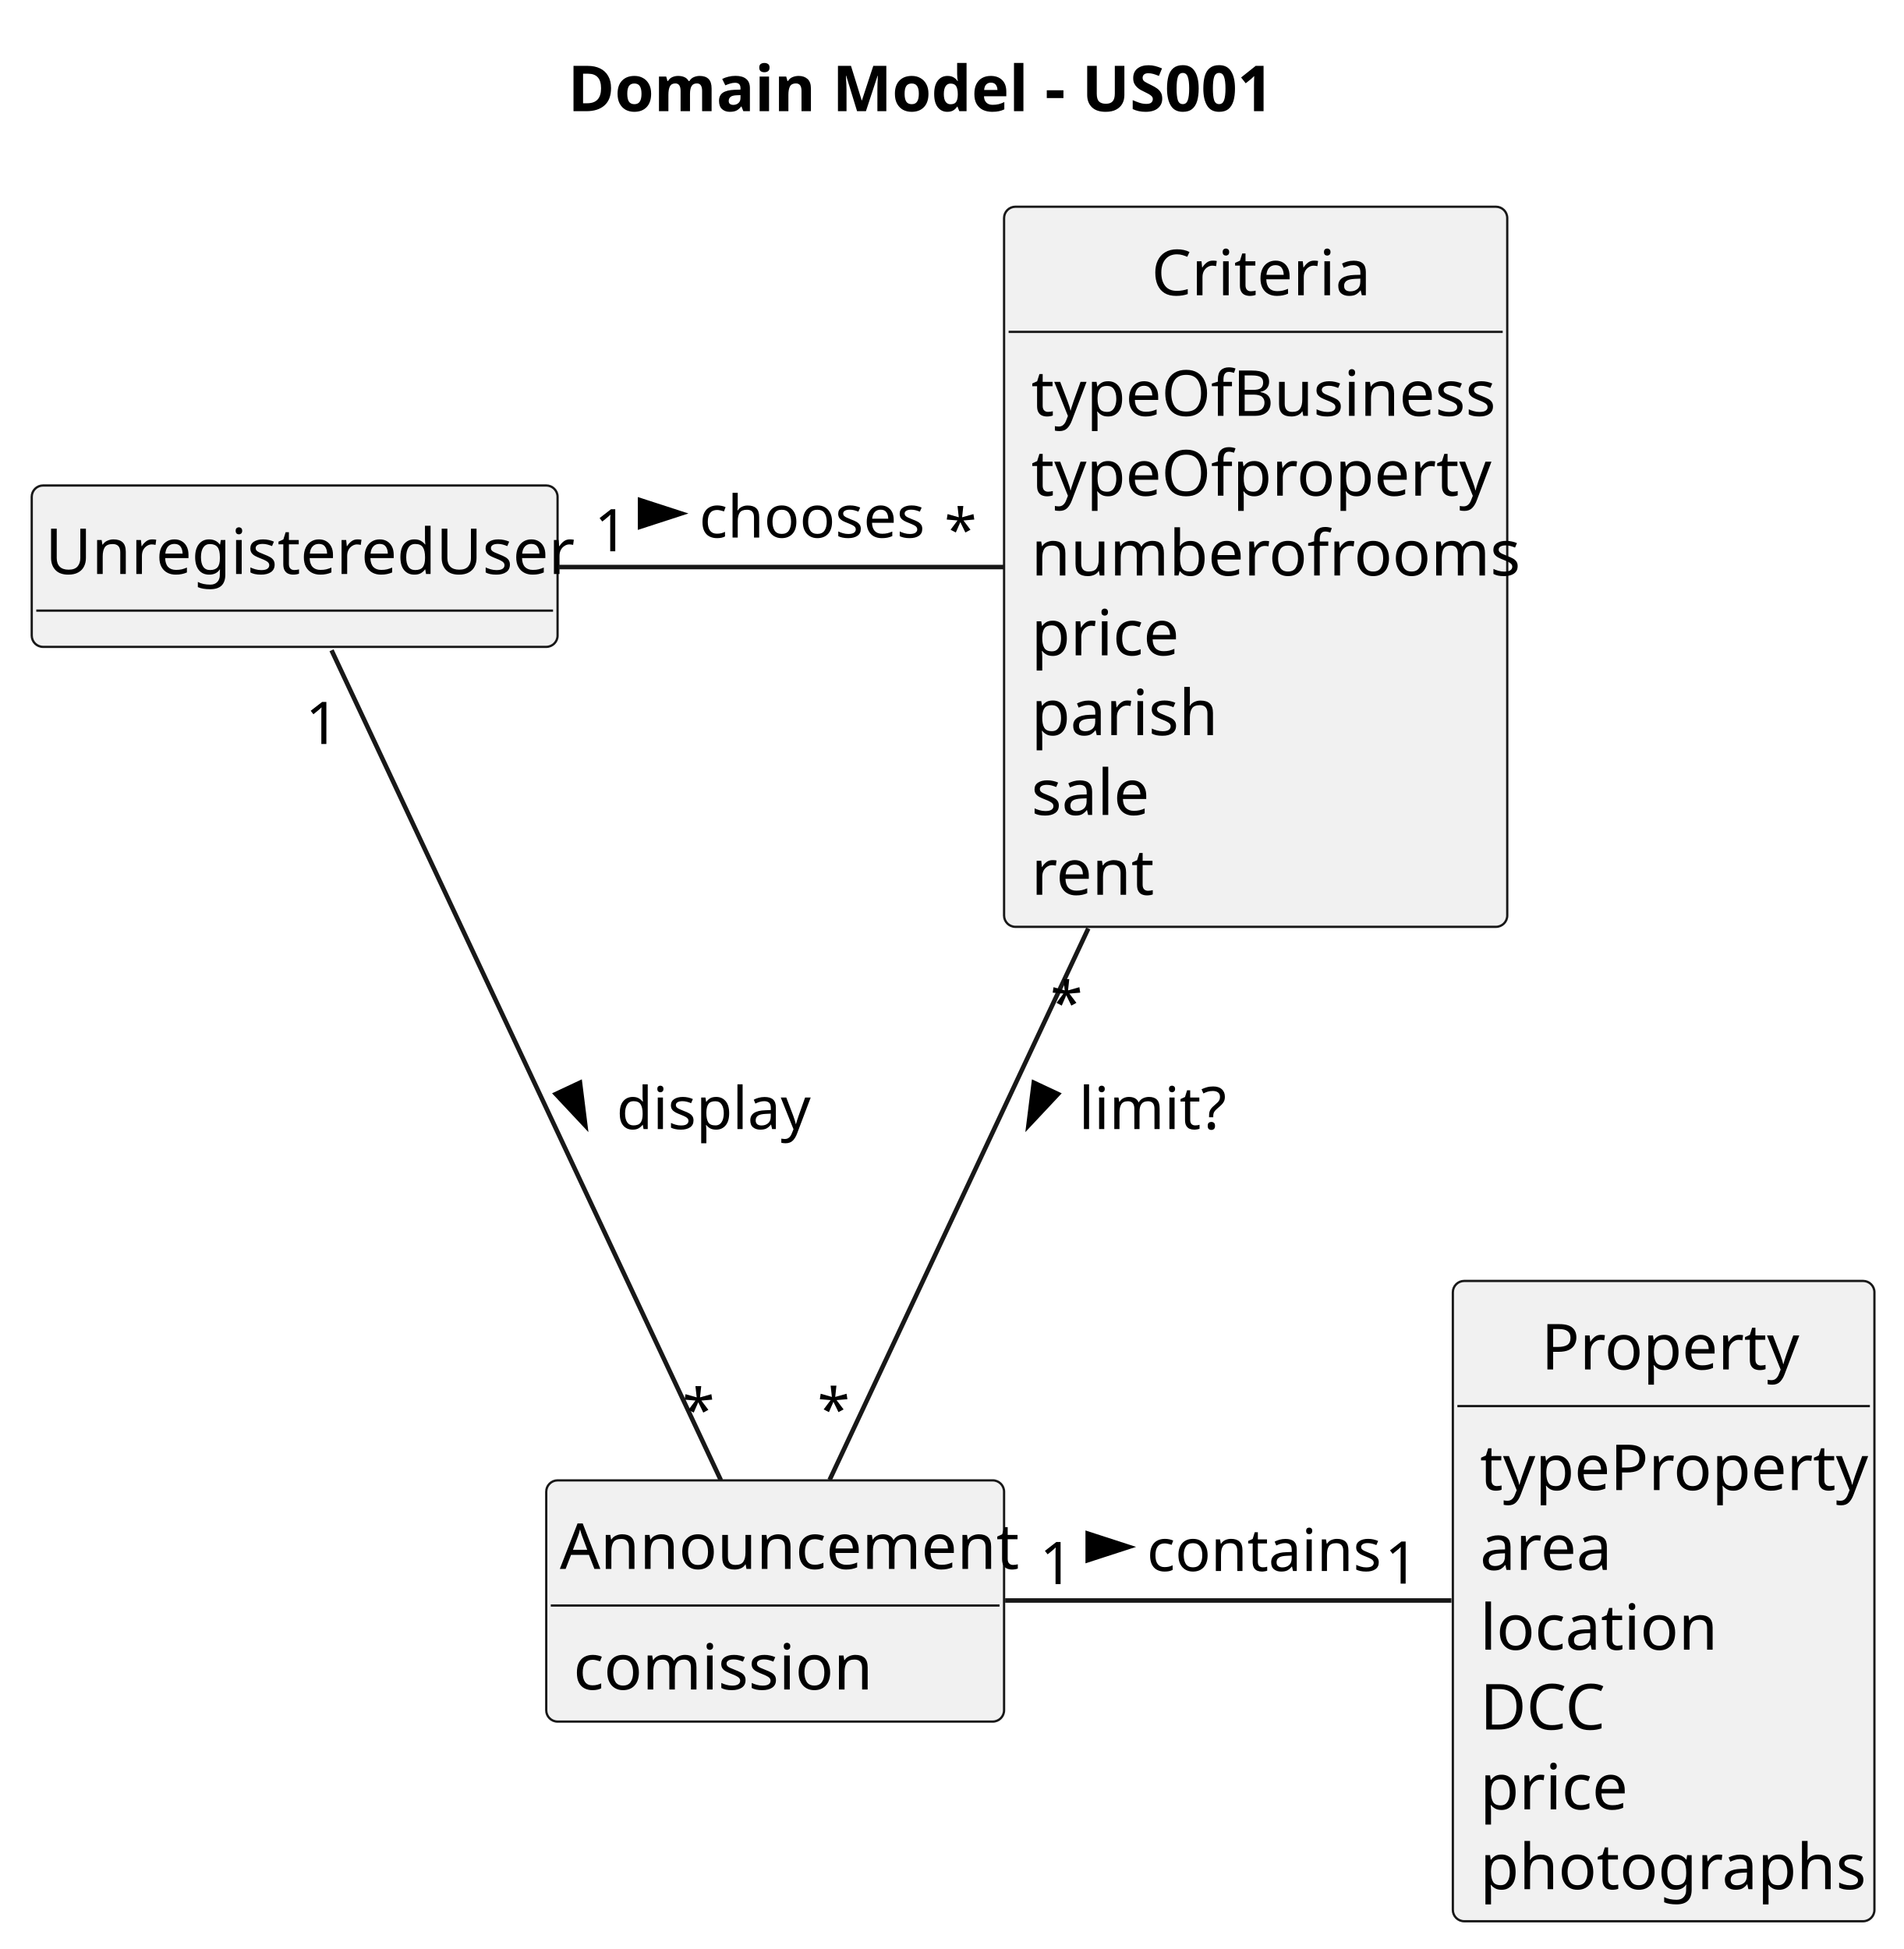
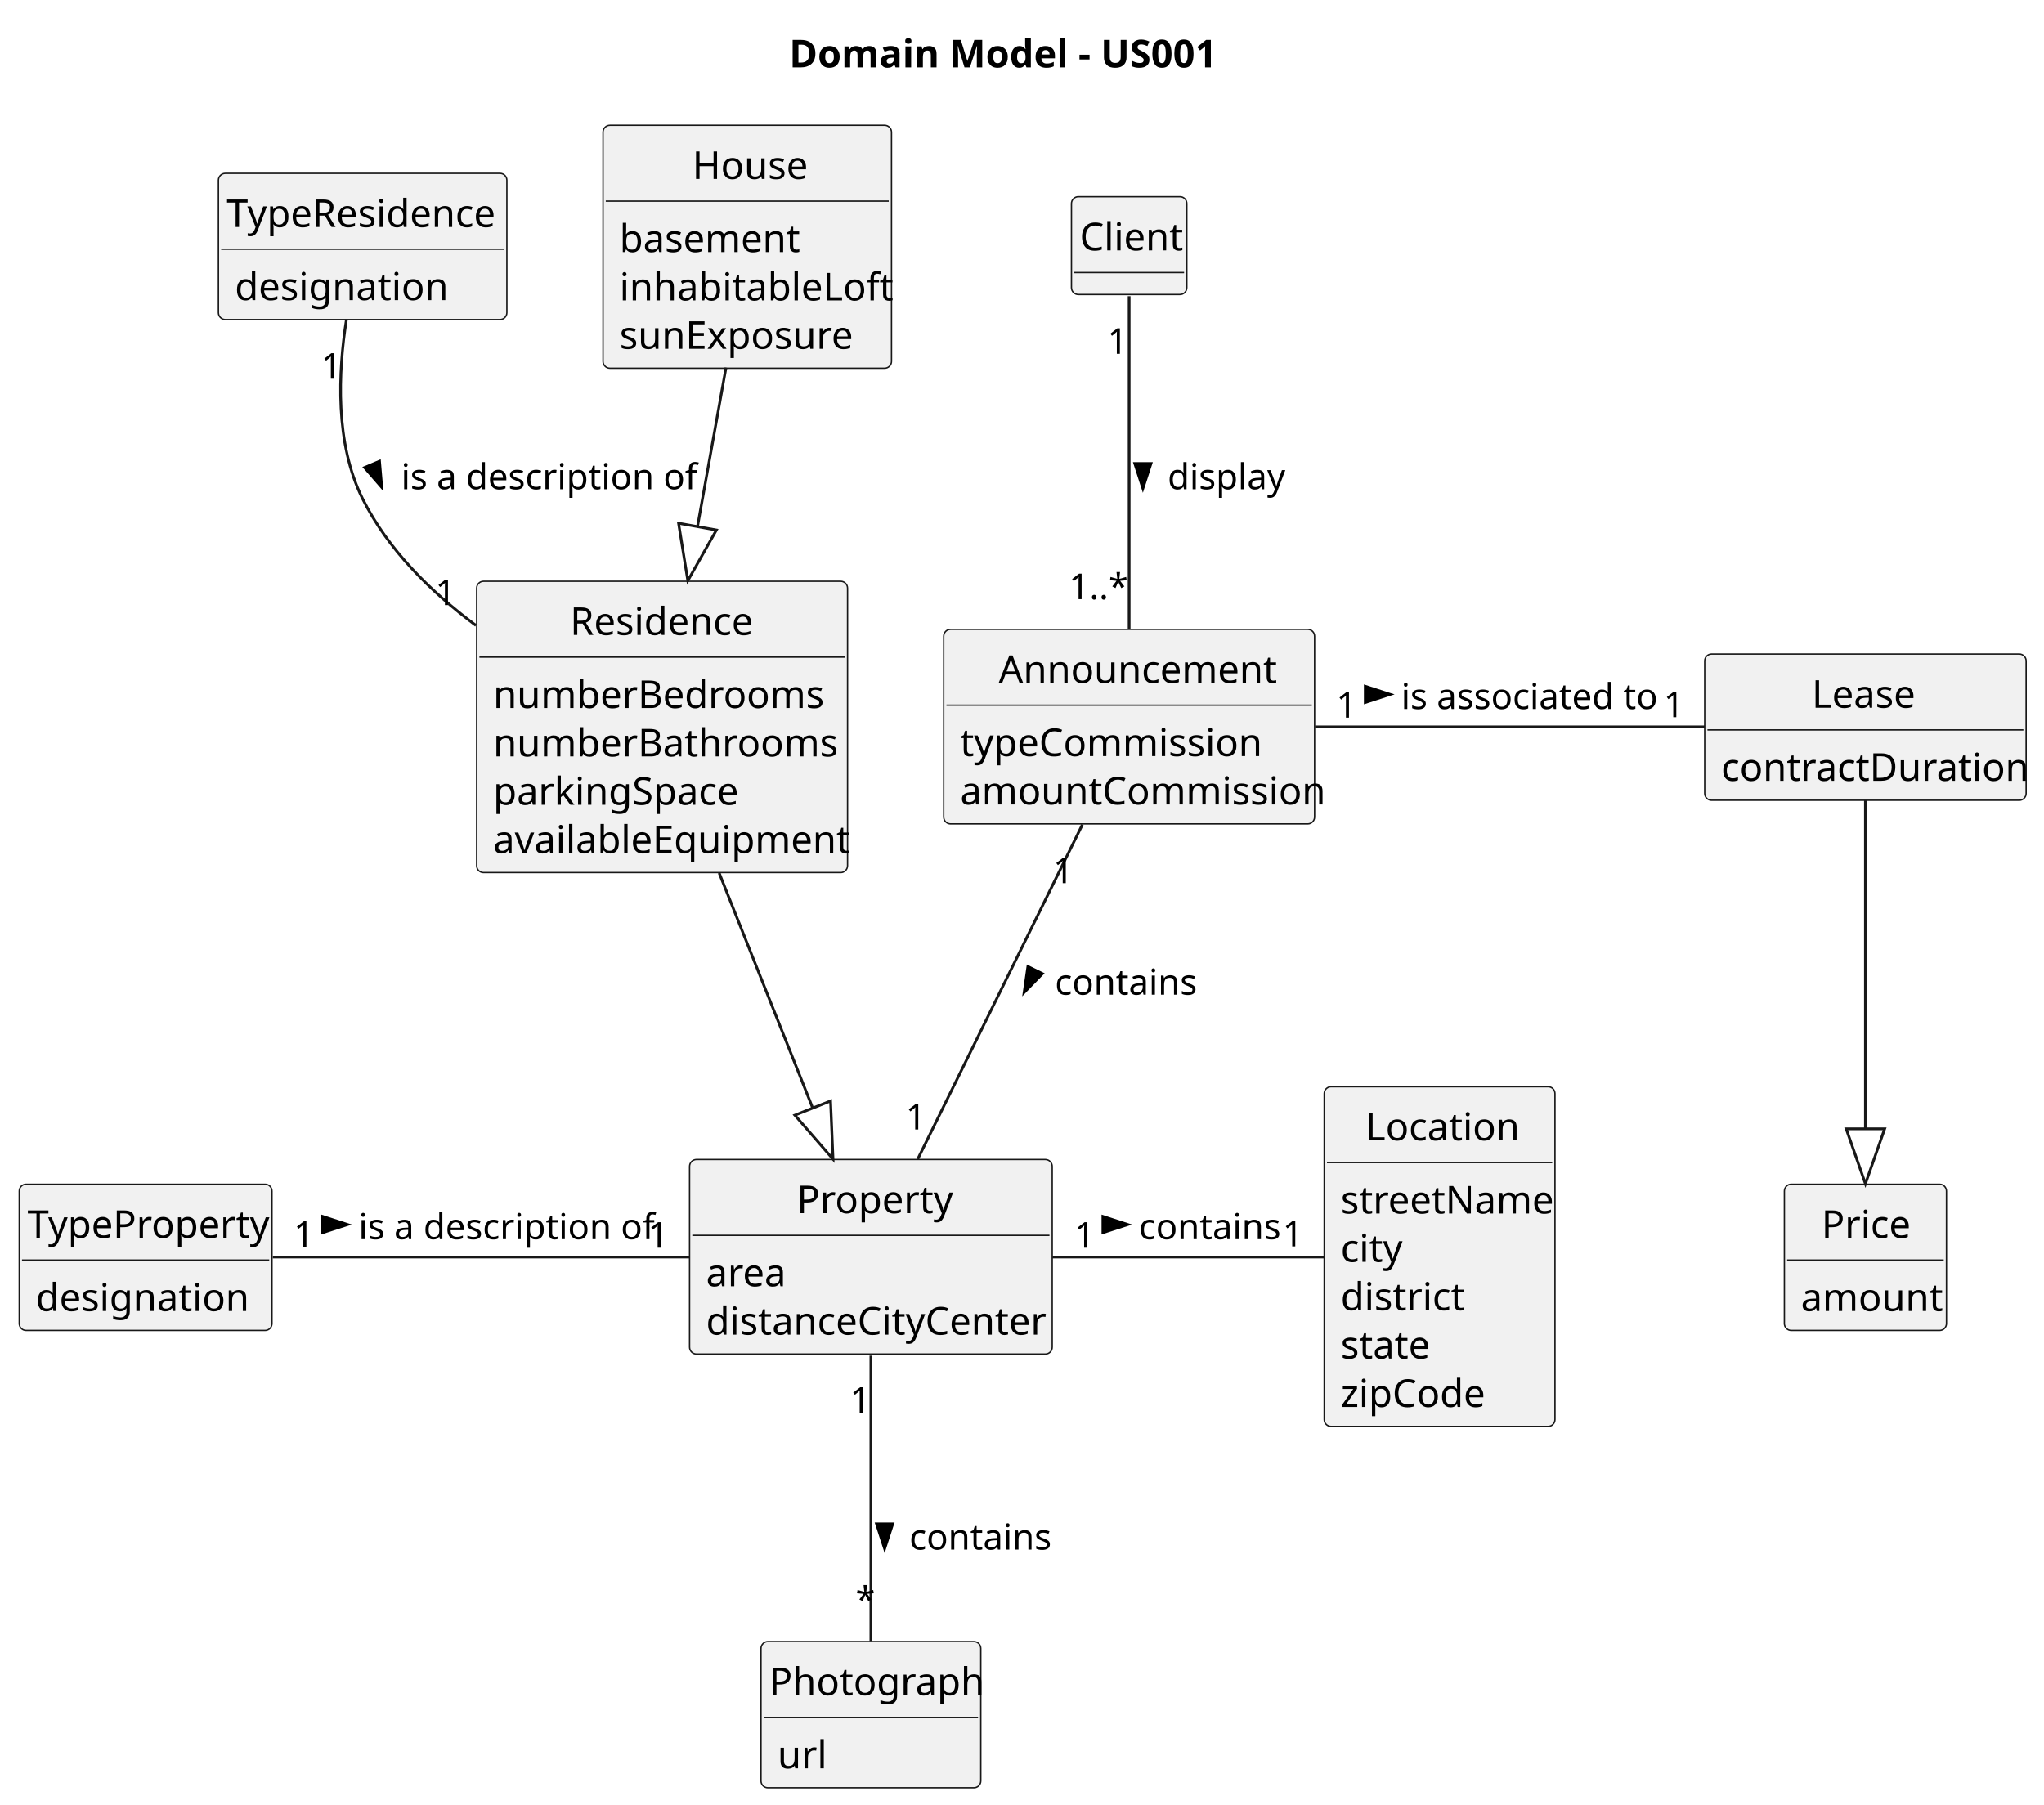
- <svg xmlns="http://www.w3.org/2000/svg" contentStyleType="text/css" height="430px" preserveAspectRatio="none" style="width:420px;height:430px;background:#FFFFFF;" version="1.1" viewBox="0 0 420 430" width="420px" zoomAndPan="magnify">
+ <svg xmlns="http://www.w3.org/2000/svg" contentStyleType="text/css" height="657px" preserveAspectRatio="none" style="width:744px;height:657px;background:#FFFFFF;" version="1.1" viewBox="0 0 744 657" width="744px" zoomAndPan="magnify">
  <defs />
  <g>
-     <text fill="#000000" font-family="sans-serif" font-size="14" font-weight="bold" lengthAdjust="spacing" textLength="156" x="125.25" y="24.533">Domain Model - US001</text>
-     <g id="elem_UnregisteredUser">
-       <rect codeLine="14" fill="#F1F1F1" height="35.609" id="UnregisteredUser" rx="2.5" ry="2.5" style="stroke:#181818;stroke-width:0.5;" width="116" x="7" y="107.109" />
-       <text fill="#000000" font-family="sans-serif" font-size="14" lengthAdjust="spacing" textLength="110" x="10" y="126.643">UnregisteredUser</text>
-       <line style="stroke:#181818;stroke-width:0.5;" x1="8" x2="122" y1="134.719" y2="134.719" />
+     <text fill="#000000" font-family="sans-serif" font-size="14" font-weight="bold" lengthAdjust="spacing" textLength="156" x="287.25" y="24.533">Domain Model - US001</text>
+     <g id="elem_Client">
+       <rect codeLine="14" fill="#F1F1F1" height="35.609" id="Client" rx="2.5" ry="2.5" style="stroke:#181818;stroke-width:0.5;" width="42" x="390" y="71.609" />
+       <text fill="#000000" font-family="sans-serif" font-size="14" lengthAdjust="spacing" textLength="36" x="393" y="91.143">Client</text>
+       <line style="stroke:#181818;stroke-width:0.5;" x1="391" x2="431" y1="99.219" y2="99.219" />
    </g>
    <g id="elem_Announcement">
-       <rect codeLine="17" fill="#F1F1F1" height="53.219" id="Announcement" rx="2.5" ry="2.5" style="stroke:#181818;stroke-width:0.5;" width="101" x="120.5" y="326.609" />
-       <text fill="#000000" font-family="sans-serif" font-size="14" lengthAdjust="spacing" textLength="95" x="123.5" y="346.143">Announcement</text>
-       <line style="stroke:#181818;stroke-width:0.5;" x1="121.5" x2="220.5" y1="354.219" y2="354.219" />
-       <text fill="#000000" font-family="sans-serif" font-size="14" lengthAdjust="spacing" textLength="62" x="126.5" y="372.752">comission</text>
+       <rect codeLine="16" fill="#F1F1F1" height="70.828" id="Announcement" rx="2.5" ry="2.5" style="stroke:#181818;stroke-width:0.5;" width="135" x="343.5" y="229.109" />
+       <text fill="#000000" font-family="sans-serif" font-size="14" lengthAdjust="spacing" textLength="95" x="363.5" y="248.643">Announcement</text>
+       <line style="stroke:#181818;stroke-width:0.5;" x1="344.5" x2="477.5" y1="256.719" y2="256.719" />
+       <text fill="#000000" font-family="sans-serif" font-size="14" lengthAdjust="spacing" textLength="103" x="349.5" y="275.252">typeCommission</text>
+       <text fill="#000000" font-family="sans-serif" font-size="14" lengthAdjust="spacing" textLength="123" x="349.5" y="292.861">amountCommission</text>
    </g>
    <g id="elem_Property">
-       <rect codeLine="21" fill="#F1F1F1" height="141.266" id="Property" rx="2.5" ry="2.5" style="stroke:#181818;stroke-width:0.5;" width="93" x="320.5" y="282.609" />
-       <text fill="#000000" font-family="sans-serif" font-size="14" lengthAdjust="spacing" textLength="54" x="340" y="302.143">Property</text>
-       <line style="stroke:#181818;stroke-width:0.5;" x1="321.5" x2="412.5" y1="310.219" y2="310.219" />
-       <text fill="#000000" font-family="sans-serif" font-size="14" lengthAdjust="spacing" textLength="81" x="326.5" y="328.752">typeProperty</text>
-       <text fill="#000000" font-family="sans-serif" font-size="14" lengthAdjust="spacing" textLength="29" x="326.5" y="346.361">area</text>
-       <text fill="#000000" font-family="sans-serif" font-size="14" lengthAdjust="spacing" textLength="49" x="326.5" y="363.971">location</text>
-       <text fill="#000000" font-family="sans-serif" font-size="14" lengthAdjust="spacing" textLength="30" x="326.5" y="381.58">DCC</text>
-       <text fill="#000000" font-family="sans-serif" font-size="14" lengthAdjust="spacing" textLength="31" x="326.5" y="399.19">price</text>
-       <text fill="#000000" font-family="sans-serif" font-size="14" lengthAdjust="spacing" textLength="80" x="326.5" y="416.799">photographs</text>
+       <rect codeLine="21" fill="#F1F1F1" height="70.828" id="Property" rx="2.5" ry="2.5" style="stroke:#181818;stroke-width:0.5;" width="132" x="251" y="422.109" />
+       <text fill="#000000" font-family="sans-serif" font-size="14" lengthAdjust="spacing" textLength="54" x="290" y="441.643">Property</text>
+       <line style="stroke:#181818;stroke-width:0.5;" x1="252" x2="382" y1="449.719" y2="449.719" />
+       <text fill="#000000" font-family="sans-serif" font-size="14" lengthAdjust="spacing" textLength="29" x="257" y="468.252">area</text>
+       <text fill="#000000" font-family="sans-serif" font-size="14" lengthAdjust="spacing" textLength="120" x="257" y="485.861">distanceCityCenter</text>
    </g>
-     <g id="elem_Criteria">
-       <rect codeLine="30" fill="#F1F1F1" height="158.875" id="Criteria" rx="2.5" ry="2.5" style="stroke:#181818;stroke-width:0.5;" width="111" x="221.5" y="45.609" />
-       <text fill="#000000" font-family="sans-serif" font-size="14" lengthAdjust="spacing" textLength="46" x="254" y="65.143">Criteria</text>
-       <line style="stroke:#181818;stroke-width:0.5;" x1="222.5" x2="331.5" y1="73.219" y2="73.219" />
-       <text fill="#000000" font-family="sans-serif" font-size="14" lengthAdjust="spacing" textLength="99" x="227.5" y="91.752">typeOfBusiness</text>
-       <text fill="#000000" font-family="sans-serif" font-size="14" lengthAdjust="spacing" textLength="95" x="227.5" y="109.361">typeOfproperty</text>
-       <text fill="#000000" font-family="sans-serif" font-size="14" lengthAdjust="spacing" textLength="99" x="227.5" y="126.971">numberofrooms</text>
-       <text fill="#000000" font-family="sans-serif" font-size="14" lengthAdjust="spacing" textLength="31" x="227.5" y="144.58">price</text>
-       <text fill="#000000" font-family="sans-serif" font-size="14" lengthAdjust="spacing" textLength="39" x="227.5" y="162.19">parish</text>
-       <text fill="#000000" font-family="sans-serif" font-size="14" lengthAdjust="spacing" textLength="26" x="227.5" y="179.799">sale</text>
-       <text fill="#000000" font-family="sans-serif" font-size="14" lengthAdjust="spacing" textLength="25" x="227.5" y="197.408">rent</text>
+     <g id="elem_Price">
+       <rect codeLine="26" fill="#F1F1F1" height="53.219" id="Price" rx="2.5" ry="2.5" style="stroke:#181818;stroke-width:0.5;" width="59" x="649.5" y="431.109" />
+       <text fill="#000000" font-family="sans-serif" font-size="14" lengthAdjust="spacing" textLength="32" x="663" y="450.643">Price</text>
+       <line style="stroke:#181818;stroke-width:0.5;" x1="650.5" x2="707.5" y1="458.719" y2="458.719" />
+       <text fill="#000000" font-family="sans-serif" font-size="14" lengthAdjust="spacing" textLength="47" x="655.5" y="477.252">amount</text>
    </g>
-     <g id="link_UnregisteredUser_Announcement">
-       <path codeLine="41" d="M73.14,143.469 C91.71,183.059 137.26,280.169 159.03,326.589 " fill="none" id="UnregisteredUser-Announcement" style="stroke:#181818;stroke-width:1.0;" />
-       <polygon fill="#000000" points="129.123,248.312,127.943,238.875,122.621,241.371,129.123,248.312" style="stroke:#000000;stroke-width:1.0;" />
-       <text fill="#000000" font-family="sans-serif" font-size="13" lengthAdjust="spacing" textLength="41" x="136" y="249.105">display</text>
-       <text fill="#000000" font-family="sans-serif" font-size="13" lengthAdjust="spacing" textLength="7" x="67.387" y="164.149">1</text>
-       <text fill="#000000" font-family="sans-serif" font-size="13" lengthAdjust="spacing" textLength="5" x="150.503" y="315.686">*</text>
+     <g id="elem_Lease">
+       <rect codeLine="30" fill="#F1F1F1" height="53.219" id="Lease" rx="2.5" ry="2.5" style="stroke:#181818;stroke-width:0.5;" width="117" x="620.5" y="238.109" />
+       <text fill="#000000" font-family="sans-serif" font-size="14" lengthAdjust="spacing" textLength="39" x="659.5" y="257.643">Lease</text>
+       <line style="stroke:#181818;stroke-width:0.5;" x1="621.5" x2="736.5" y1="265.719" y2="265.719" />
+       <text fill="#000000" font-family="sans-serif" font-size="14" lengthAdjust="spacing" textLength="105" x="626.5" y="284.252">contractDuration</text>
    </g>
-     <g id="link_UnregisteredUser_Criteria">
-       <path codeLine="42" d="M123.21,125.109 C153.86,125.109 191.24,125.109 221.48,125.109 " fill="none" id="UnregisteredUser-Criteria" style="stroke:#181818;stroke-width:1.0;" />
-       <polygon fill="#000000" points="150.25,113.285,141.205,110.346,141.205,116.224,150.25,113.285" style="stroke:#000000;stroke-width:1.0;" />
-       <text fill="#000000" font-family="sans-serif" font-size="13" lengthAdjust="spacing" textLength="49" x="154.25" y="118.605">chooses</text>
-       <text fill="#000000" font-family="sans-serif" font-size="13" lengthAdjust="spacing" textLength="7" x="131.117" y="121.627">1</text>
-       <text fill="#000000" font-family="sans-serif" font-size="13" lengthAdjust="spacing" textLength="5" x="208.321" y="121.513">*</text>
+     <g id="elem_Location">
+       <rect codeLine="34" fill="#F1F1F1" height="123.656" id="Location" rx="2.5" ry="2.5" style="stroke:#181818;stroke-width:0.5;" width="84" x="482" y="395.609" />
+       <text fill="#000000" font-family="sans-serif" font-size="14" lengthAdjust="spacing" textLength="54" x="497" y="415.143">Location</text>
+       <line style="stroke:#181818;stroke-width:0.5;" x1="483" x2="565" y1="423.219" y2="423.219" />
+       <text fill="#000000" font-family="sans-serif" font-size="14" lengthAdjust="spacing" textLength="72" x="488" y="441.752">streetName</text>
+       <text fill="#000000" font-family="sans-serif" font-size="14" lengthAdjust="spacing" textLength="21" x="488" y="459.361">city</text>
+       <text fill="#000000" font-family="sans-serif" font-size="14" lengthAdjust="spacing" textLength="41" x="488" y="476.971">district</text>
+       <text fill="#000000" font-family="sans-serif" font-size="14" lengthAdjust="spacing" textLength="31" x="488" y="494.58">state</text>
+       <text fill="#000000" font-family="sans-serif" font-size="14" lengthAdjust="spacing" textLength="51" x="488" y="512.189">zipCode</text>
+     </g>
+     <g id="elem_TypeProperty">
+       <rect codeLine="42" fill="#F1F1F1" height="53.219" id="TypeProperty" rx="2.5" ry="2.5" style="stroke:#181818;stroke-width:0.5;" width="92" x="7" y="431.109" />
+       <text fill="#000000" font-family="sans-serif" font-size="14" lengthAdjust="spacing" textLength="86" x="10" y="450.643">TypeProperty</text>
+       <line style="stroke:#181818;stroke-width:0.5;" x1="8" x2="98" y1="458.719" y2="458.719" />
+       <text fill="#000000" font-family="sans-serif" font-size="14" lengthAdjust="spacing" textLength="73" x="13" y="477.252">designation</text>
+     </g>
+     <g id="elem_TypeResidence">
+       <rect codeLine="46" fill="#F1F1F1" height="53.219" id="TypeResidence" rx="2.5" ry="2.5" style="stroke:#181818;stroke-width:0.5;" width="105" x="79.5" y="63.109" />
+       <text fill="#000000" font-family="sans-serif" font-size="14" lengthAdjust="spacing" textLength="99" x="82.5" y="82.643">TypeResidence</text>
+       <line style="stroke:#181818;stroke-width:0.5;" x1="80.5" x2="183.5" y1="90.719" y2="90.719" />
+       <text fill="#000000" font-family="sans-serif" font-size="14" lengthAdjust="spacing" textLength="73" x="85.5" y="109.252">designation</text>
+     </g>
+     <g id="elem_Photograph">
+       <rect codeLine="50" fill="#F1F1F1" height="53.219" id="Photograph" rx="2.5" ry="2.5" style="stroke:#181818;stroke-width:0.5;" width="80" x="277" y="597.609" />
+       <text fill="#000000" font-family="sans-serif" font-size="14" lengthAdjust="spacing" textLength="74" x="280" y="617.143">Photograph</text>
+       <line style="stroke:#181818;stroke-width:0.5;" x1="278" x2="356" y1="625.219" y2="625.219" />
+       <text fill="#000000" font-family="sans-serif" font-size="14" lengthAdjust="spacing" textLength="16" x="283" y="643.752">url</text>
+     </g>
+     <g id="elem_House">
+       <rect codeLine="54" fill="#F1F1F1" height="88.438" id="House" rx="2.5" ry="2.5" style="stroke:#181818;stroke-width:0.5;" width="105" x="219.5" y="45.609" />
+       <text fill="#000000" font-family="sans-serif" font-size="14" lengthAdjust="spacing" textLength="40" x="252" y="65.143">House</text>
+       <line style="stroke:#181818;stroke-width:0.5;" x1="220.5" x2="323.5" y1="73.219" y2="73.219" />
+       <text fill="#000000" font-family="sans-serif" font-size="14" lengthAdjust="spacing" textLength="62" x="225.5" y="91.752">basement</text>
+       <text fill="#000000" font-family="sans-serif" font-size="14" lengthAdjust="spacing" textLength="93" x="225.5" y="109.361">inhabitableLoft</text>
+       <text fill="#000000" font-family="sans-serif" font-size="14" lengthAdjust="spacing" textLength="82" x="225.5" y="126.971">sunExposure</text>
+     </g>
+     <g id="elem_Residence">
+       <rect codeLine="60" fill="#F1F1F1" height="106.047" id="Residence" rx="2.5" ry="2.5" style="stroke:#181818;stroke-width:0.5;" width="135" x="173.5" y="211.609" />
+       <text fill="#000000" font-family="sans-serif" font-size="14" lengthAdjust="spacing" textLength="67" x="207.5" y="231.143">Residence</text>
+       <line style="stroke:#181818;stroke-width:0.5;" x1="174.5" x2="307.5" y1="239.219" y2="239.219" />
+       <text fill="#000000" font-family="sans-serif" font-size="14" lengthAdjust="spacing" textLength="112" x="179.5" y="257.752">numberBedrooms</text>
+       <text fill="#000000" font-family="sans-serif" font-size="14" lengthAdjust="spacing" textLength="116" x="179.5" y="275.361">numberBathrooms</text>
+       <text fill="#000000" font-family="sans-serif" font-size="14" lengthAdjust="spacing" textLength="87" x="179.5" y="292.971">parkingSpace</text>
+       <text fill="#000000" font-family="sans-serif" font-size="14" lengthAdjust="spacing" textLength="123" x="179.5" y="310.58">availableEquipment</text>
+     </g>
+     <g id="link_Client_Announcement">
+       <path codeLine="68" d="M411,107.829 C411,135.949 411,192.249 411,228.909 " fill="none" id="Client-Announcement" style="stroke:#181818;stroke-width:1.0;" />
+       <polygon fill="#000000" points="416,177.785,418.939,168.74,413.061,168.74,416,177.785" style="stroke:#000000;stroke-width:1.0;" />
+       <text fill="#000000" font-family="sans-serif" font-size="13" lengthAdjust="spacing" textLength="41" x="425" y="178.105">display</text>
+       <text fill="#000000" font-family="sans-serif" font-size="13" lengthAdjust="spacing" textLength="7" x="403.016" y="128.803">1</text>
+       <text fill="#000000" font-family="sans-serif" font-size="13" lengthAdjust="spacing" textLength="20" x="389.094" y="218.124">1..*</text>
    </g>
    <g id="link_Announcement_Property">
-       <path codeLine="43" d="M221.73,353.109 C252.13,353.109 290.51,353.109 320.18,353.109 " fill="none" id="Announcement-Property" style="stroke:#181818;stroke-width:1.0;" />
-       <polygon fill="#000000" points="249,341.285,239.955,338.346,239.955,344.224,249,341.285" style="stroke:#000000;stroke-width:1.0;" />
-       <text fill="#000000" font-family="sans-serif" font-size="13" lengthAdjust="spacing" textLength="49" x="253" y="346.604">contains</text>
-       <text fill="#000000" font-family="sans-serif" font-size="13" lengthAdjust="spacing" textLength="7" x="229.356" y="349.489">1</text>
-       <text fill="#000000" font-family="sans-serif" font-size="13" lengthAdjust="spacing" textLength="7" x="305.475" y="349.386">1</text>
+       <path codeLine="69" d="M393.98,300.199 C376.99,334.709 351.05,387.429 334.05,421.959 " fill="none" id="Announcement-Property" style="stroke:#181818;stroke-width:1.0;" />
+       <polygon fill="#000000" points="372.792,361.271,379.423,354.454,374.149,351.858,372.792,361.271" style="stroke:#000000;stroke-width:1.0;" />
+       <text fill="#000000" font-family="sans-serif" font-size="13" lengthAdjust="spacing" textLength="49" x="384" y="362.104">contains</text>
+       <text fill="#000000" font-family="sans-serif" font-size="13" lengthAdjust="spacing" textLength="7" x="383.325" y="321.506">1</text>
+       <text fill="#000000" font-family="sans-serif" font-size="13" lengthAdjust="spacing" textLength="7" x="329.633" y="411.184">1</text>
    </g>
-     <g id="link_Criteria_Announcement">
-       <path codeLine="44" d="M240.08,204.839 C220.12,247.379 196.8,297.089 183.01,326.509 " fill="none" id="Criteria-Announcement" style="stroke:#181818;stroke-width:1.0;" />
-       <polygon fill="#000000" points="226.877,248.312,233.379,241.371,228.057,238.875,226.877,248.312" style="stroke:#000000;stroke-width:1.0;" />
-       <text fill="#000000" font-family="sans-serif" font-size="13" lengthAdjust="spacing" textLength="31" x="238" y="249.105">limit?</text>
-       <text fill="#000000" font-family="sans-serif" font-size="13" lengthAdjust="spacing" textLength="5" x="231.692" y="225.894">*</text>
-       <text fill="#000000" font-family="sans-serif" font-size="13" lengthAdjust="spacing" textLength="5" x="180.328" y="315.587">*</text>
+     <g id="link_Announcement_Lease">
+       <path codeLine="70" d="M478.63,264.609 C522.36,264.609 578.7,264.609 620.5,264.609 " fill="none" id="Announcement-Lease" style="stroke:#181818;stroke-width:1.0;" />
+       <polygon fill="#000000" points="506,252.785,496.955,249.846,496.955,255.724,506,252.785" style="stroke:#000000;stroke-width:1.0;" />
+       <text fill="#000000" font-family="sans-serif" font-size="13" lengthAdjust="spacing" textLength="92" x="510" y="258.104">is associated to</text>
+       <text fill="#000000" font-family="sans-serif" font-size="13" lengthAdjust="spacing" textLength="7" x="486.41" y="261.258">1</text>
+       <text fill="#000000" font-family="sans-serif" font-size="13" lengthAdjust="spacing" textLength="7" x="605.556" y="261.088">1</text>
+     </g>
+     <g id="link_Residence_Property">
+       <path codeLine="71" d="M261.77,317.799 C272.33,344.339 285.14,376.529 295.76,403.229 " fill="none" id="Residence-to-Property" style="stroke:#181818;stroke-width:1.0;" />
+       <polygon fill="none" points="302.32,400.799,303.21,421.969,289.32,405.969,302.32,400.799" style="stroke:#181818;stroke-width:1.0;" />
+     </g>
+     <g id="link_House_Residence">
+       <path codeLine="72" d="M264.26,133.819 C261.13,151.269 257.43,171.899 253.92,191.509 " fill="none" id="House-to-Residence" style="stroke:#181818;stroke-width:1.0;" />
+       <polygon fill="none" points="260.77,192.949,250.36,211.399,246.99,190.479,260.77,192.949" style="stroke:#181818;stroke-width:1.0;" />
+     </g>
+     <g id="link_TypeProperty_Property">
+       <path codeLine="73" d="M99.29,457.609 C141.29,457.609 203.68,457.609 250.92,457.609 " fill="none" id="TypeProperty-Property" style="stroke:#181818;stroke-width:1.0;" />
+       <polygon fill="#000000" points="126.5,445.785,117.455,442.846,117.455,448.724,126.5,445.785" style="stroke:#000000;stroke-width:1.0;" />
+       <text fill="#000000" font-family="sans-serif" font-size="13" lengthAdjust="spacing" textLength="102" x="130.5" y="451.104">is a description of</text>
+       <text fill="#000000" font-family="sans-serif" font-size="13" lengthAdjust="spacing" textLength="7" x="106.914" y="453.89">1</text>
+       <text fill="#000000" font-family="sans-serif" font-size="13" lengthAdjust="spacing" textLength="7" x="235.875" y="454.21">1</text>
+     </g>
+     <g id="link_TypeResidence_Residence">
+       <path codeLine="74" d="M126.1,116.329 C123.09,135.369 121.91,161.399 132,181.609 C141.2,200.039 156.74,215.419 173.24,227.689 " fill="none" id="TypeResidence-Residence" style="stroke:#181818;stroke-width:1.0;" />
+       <polygon fill="#000000" points="138.949,177.39,138.13,167.914,132.717,170.206,138.949,177.39" style="stroke:#000000;stroke-width:1.0;" />
+       <text fill="#000000" font-family="sans-serif" font-size="13" lengthAdjust="spacing" textLength="102" x="146" y="178.105">is a description of</text>
+       <text fill="#000000" font-family="sans-serif" font-size="13" lengthAdjust="spacing" textLength="7" x="116.926" y="137.869">1</text>
+       <text fill="#000000" font-family="sans-serif" font-size="13" lengthAdjust="spacing" textLength="7" x="158.446" y="220.288">1</text>
+     </g>
+     <g id="link_Property_Location">
+       <path codeLine="75" d="M383.07,457.609 C415.48,457.609 453.57,457.609 481.97,457.609 " fill="none" id="Property-Location" style="stroke:#181818;stroke-width:1.0;" />
+       <polygon fill="#000000" points="410.5,445.785,401.455,442.846,401.455,448.724,410.5,445.785" style="stroke:#000000;stroke-width:1.0;" />
+       <text fill="#000000" font-family="sans-serif" font-size="13" lengthAdjust="spacing" textLength="49" x="414.5" y="451.104">contains</text>
+       <text fill="#000000" font-family="sans-serif" font-size="13" lengthAdjust="spacing" textLength="7" x="391.114" y="454.21">1</text>
+       <text fill="#000000" font-family="sans-serif" font-size="13" lengthAdjust="spacing" textLength="7" x="466.86" y="453.741">1</text>
+     </g>
+     <g id="link_Property_Photograph">
+       <path codeLine="76" d="M317,493.499 C317,524.619 317,569.469 317,597.419 " fill="none" id="Property-Photograph" style="stroke:#181818;stroke-width:1.0;" />
+       <polygon fill="#000000" points="322,563.785,324.939,554.74,319.061,554.74,322,563.785" style="stroke:#000000;stroke-width:1.0;" />
+       <text fill="#000000" font-family="sans-serif" font-size="13" lengthAdjust="spacing" textLength="49" x="331" y="564.105">contains</text>
+       <text fill="#000000" font-family="sans-serif" font-size="13" lengthAdjust="spacing" textLength="7" x="309.42" y="514.307">1</text>
+       <text fill="#000000" font-family="sans-serif" font-size="13" lengthAdjust="spacing" textLength="5" x="311.422" y="586.908">*</text>
+     </g>
+     <g id="link_Lease_Price">
+       <path codeLine="77" d="M679,291.369 C679,321.929 679,373.429 679,410.829 " fill="none" id="Lease-to-Price" style="stroke:#181818;stroke-width:1.0;" />
+       <polygon fill="none" points="686,410.949,679,430.949,672,410.949,686,410.949" style="stroke:#181818;stroke-width:1.0;" />
    </g>
  </g>
</svg>
